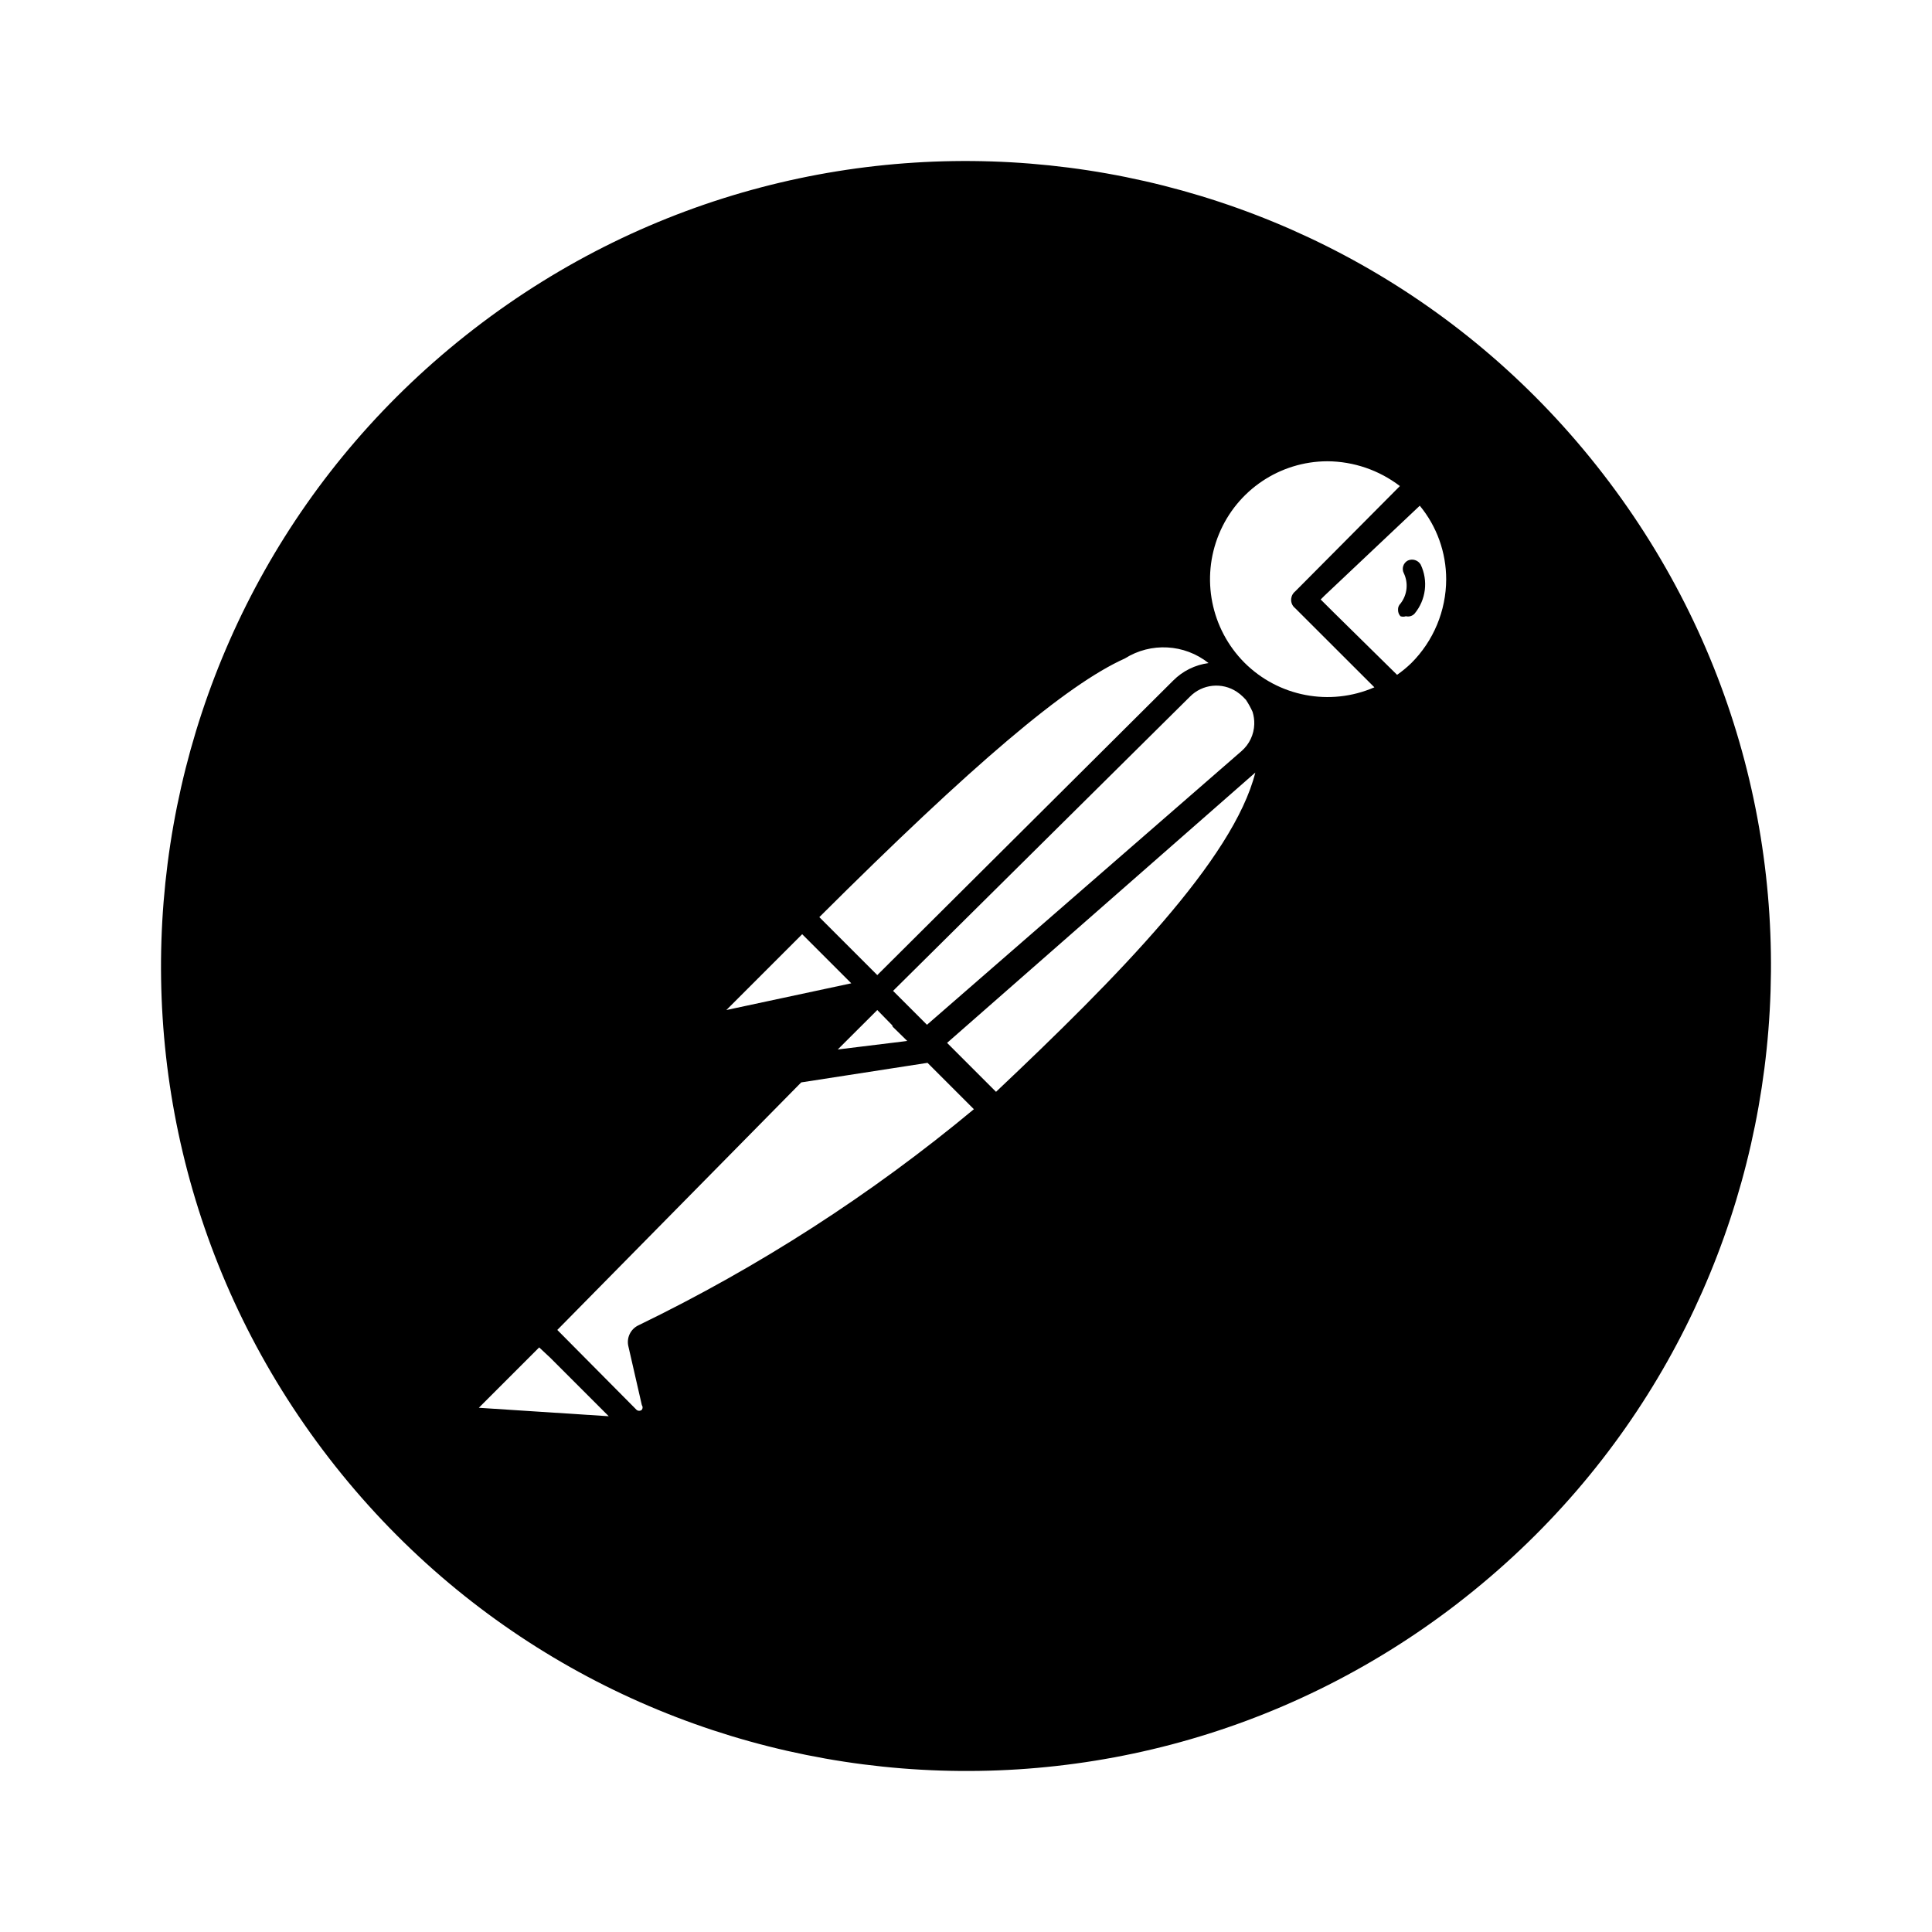
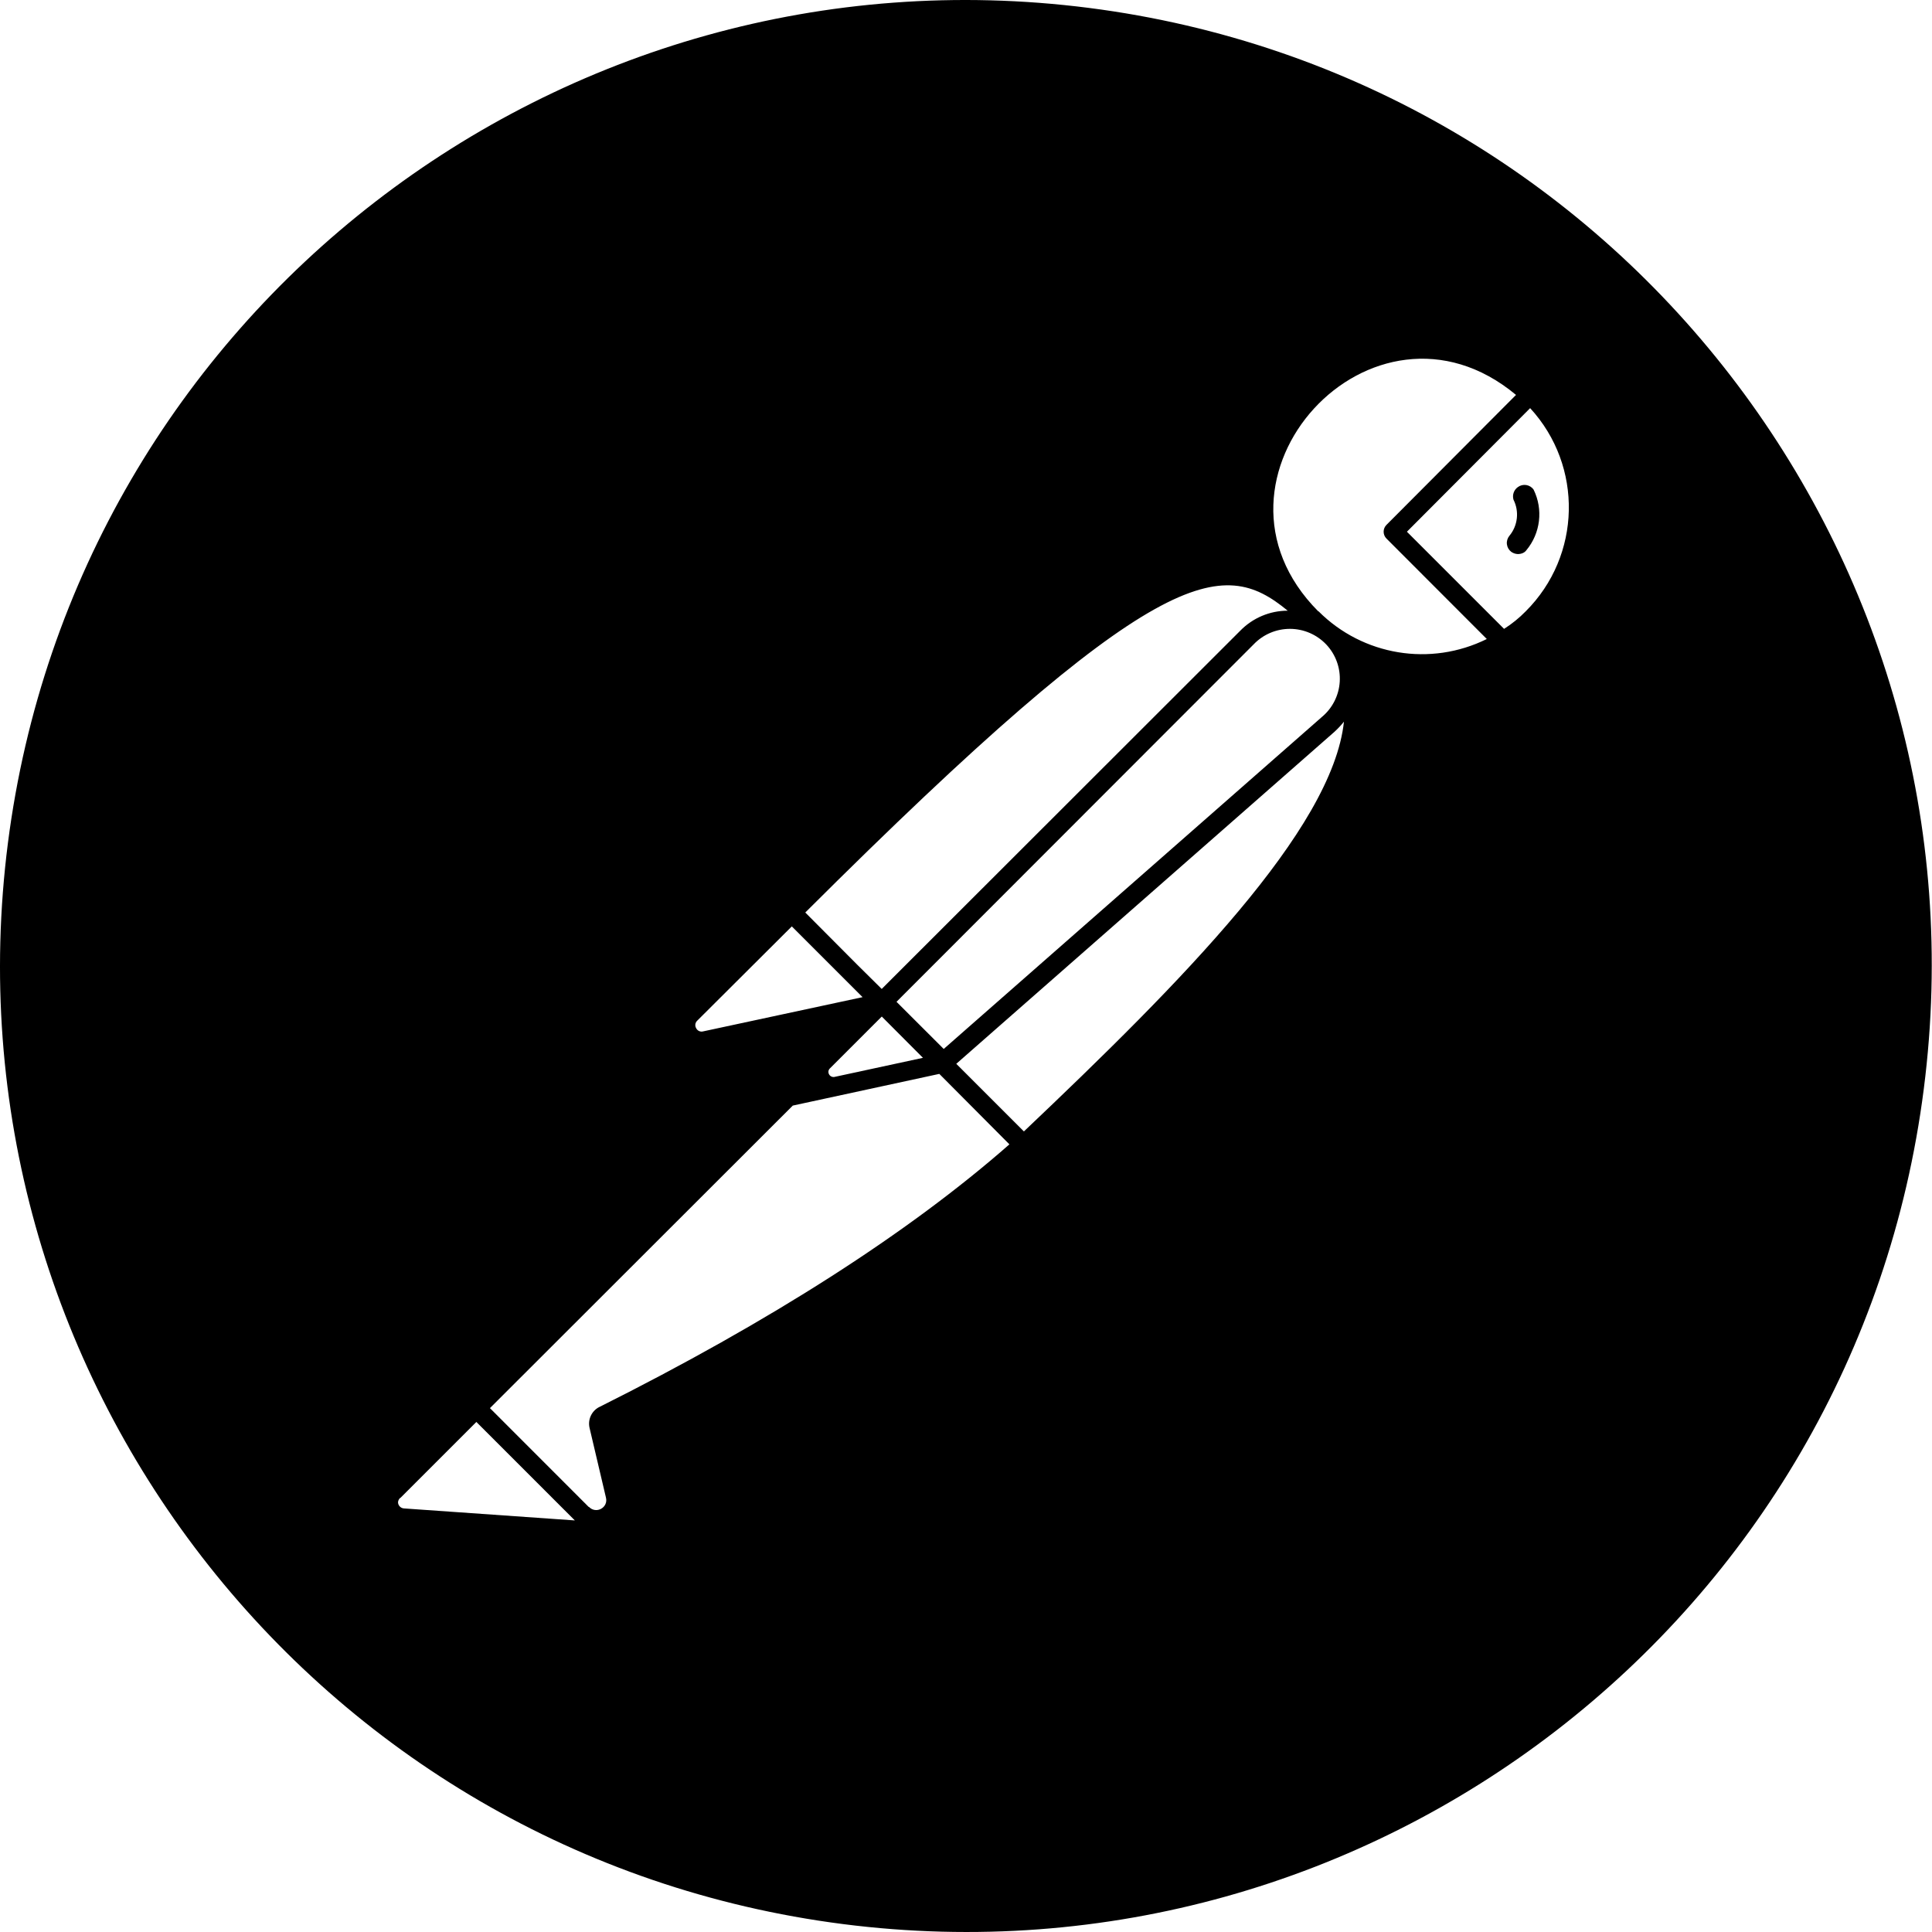
- <svg xmlns="http://www.w3.org/2000/svg" width="64" height="64" viewBox="0 0 24 24">
-   <path fill="#000" d="M19.914 5.888C16.54 1.518 10.26.71 5.888 4.086C1.518 7.46.71 13.74 4.086 18.112c3.375 4.37 9.655 5.178 14.026 1.802l.002-.002c4.369-3.376 5.175-9.654 1.8-14.024m-2.559 2.495l-.78-.768l-.169-.168l.047-.047l1.184-1.118c.212.257.328.58.328.915c-.001.39-.157.765-.434 1.041q-.083.08-.176.145M6.698 16.738l.139.13l.725.725l-1.614-.105zM16.49 5.73c.325.002.641.11.9.308l-1.3 1.308a.14.14 0 0 0-.043.059l-.001.005l-.002.006a.13.13 0 0 0 .045.139l.984.983a1.46 1.46 0 0 1-1.616-.308a1.47 1.47 0 0 1-.315-1.594a1.46 1.46 0 0 1 1.348-.906m-.909 3.266a.46.46 0 0 1-.158.334l-3.895 3.389l-.013.011l-.142-.142l-.062-.062l-.03-.03l-.087-.087l-.033-.033l-.067-.067l3.687-3.654a.46.46 0 0 1 .585-.06a.5.5 0 0 1 .074.06l.037.038q.048.072.083.15q.023.075.021.153m-4.498 3.74l.007.019l.034.033l.146.143l-.054.007l-.809.099l.1-.1l.391-.39zm3.93-4.499a.76.76 0 0 0-.44.218l-3.675 3.658l-.72-.72c1.905-1.898 3.07-2.888 3.795-3.213a.9.9 0 0 1 1.04.057m-5.048 3.368l.015.015l.595.595l-1.552.332zm-2.033 4.858a.23.23 0 0 0-.125.266l.166.725a.05.05 0 0 1 0 .059a.05.05 0 0 1-.066 0l-.984-.992l3.03-3.075l1.569-.243l.576.576a20.5 20.5 0 0 1-4.166 2.684m4.441-2.9l-.608-.608l3.829-3.358c-.272 1.08-1.716 2.544-3.221 3.966m5.275-6.55a.125.125 0 0 0-.159-.05a.117.117 0 0 0-.05.158a.36.36 0 0 1-.041.376a.1.1 0 0 0-.031.079q0 .046.03.079a.1.1 0 0 0 .067 0a.11.11 0 0 0 .109-.033a.57.57 0 0 0 .075-.609" />
+ <svg xmlns="http://www.w3.org/2000/svg" width="64" height="64" viewBox="0 0 32 32">
+   <path fill="currentColor" d="M18.036.131C9.271-.989 1.255 5.198.131 13.964c-1.12 8.765 5.067 16.781 13.833 17.905c8.765 1.12 16.781-5.067 17.9-13.833C32.989 9.271 26.803 1.255 18.036.131m3.292 9.984c-.297 0-.579.12-.787.333l-5.937 5.932l-.411-.407l-.855-.859c5.849-5.833 6.907-5.891 7.989-5zm-6.479 6.478l5.916-5.921a.83.83 0 0 1 1.204.005a.825.825 0 0 1-.073 1.197l-6.265 5.5zm.438.928l-1.469.317a.085.085 0 0 1-.088-.047a.08.08 0 0 1 .016-.095l.859-.859zm-3.74-.614l1.568-1.563l1.172 1.172l-2.641.567a.1.1 0 0 1-.115-.052a.1.1 0 0 1 .016-.124m-4.859 8.077c-.057-.005-.1-.057-.095-.109a.12.12 0 0 1 .032-.063h.005l1.26-1.26l1.631 1.631zm3.233-1.677a.31.31 0 0 0-.156.344l.271 1.152c.043.167-.161.28-.281.156H9.75l-1.635-1.636l5.016-5.011l2.427-.525l1.161 1.167c-1.672 1.468-3.959 2.932-6.797 4.353zm7.038-4.567l-1.12-1.12l6.265-5.5q.086-.079.156-.167c-.192 1.792-2.703 4.323-5.301 6.787m4.88-8.615h-.005c-2.183-2.193.901-5.563 3.276-3.584l-2.145 2.152a.16.16 0 0 0 0 .228l1.661 1.663a2.42 2.42 0 0 1-2.787-.459m3.432 0a2 2 0 0 1-.359.291l-1.609-1.609l2.041-2.047a2.43 2.43 0 0 1-.073 3.365m-.131-2.057a.19.19 0 0 0-.072.208a.55.55 0 0 1-.068.599a.185.185 0 0 0 .031.265a.2.2 0 0 0 .109.037c.057 0 .111-.021.141-.063a.93.93 0 0 0 .12-1.005a.185.185 0 0 0-.261-.041" />
</svg>
